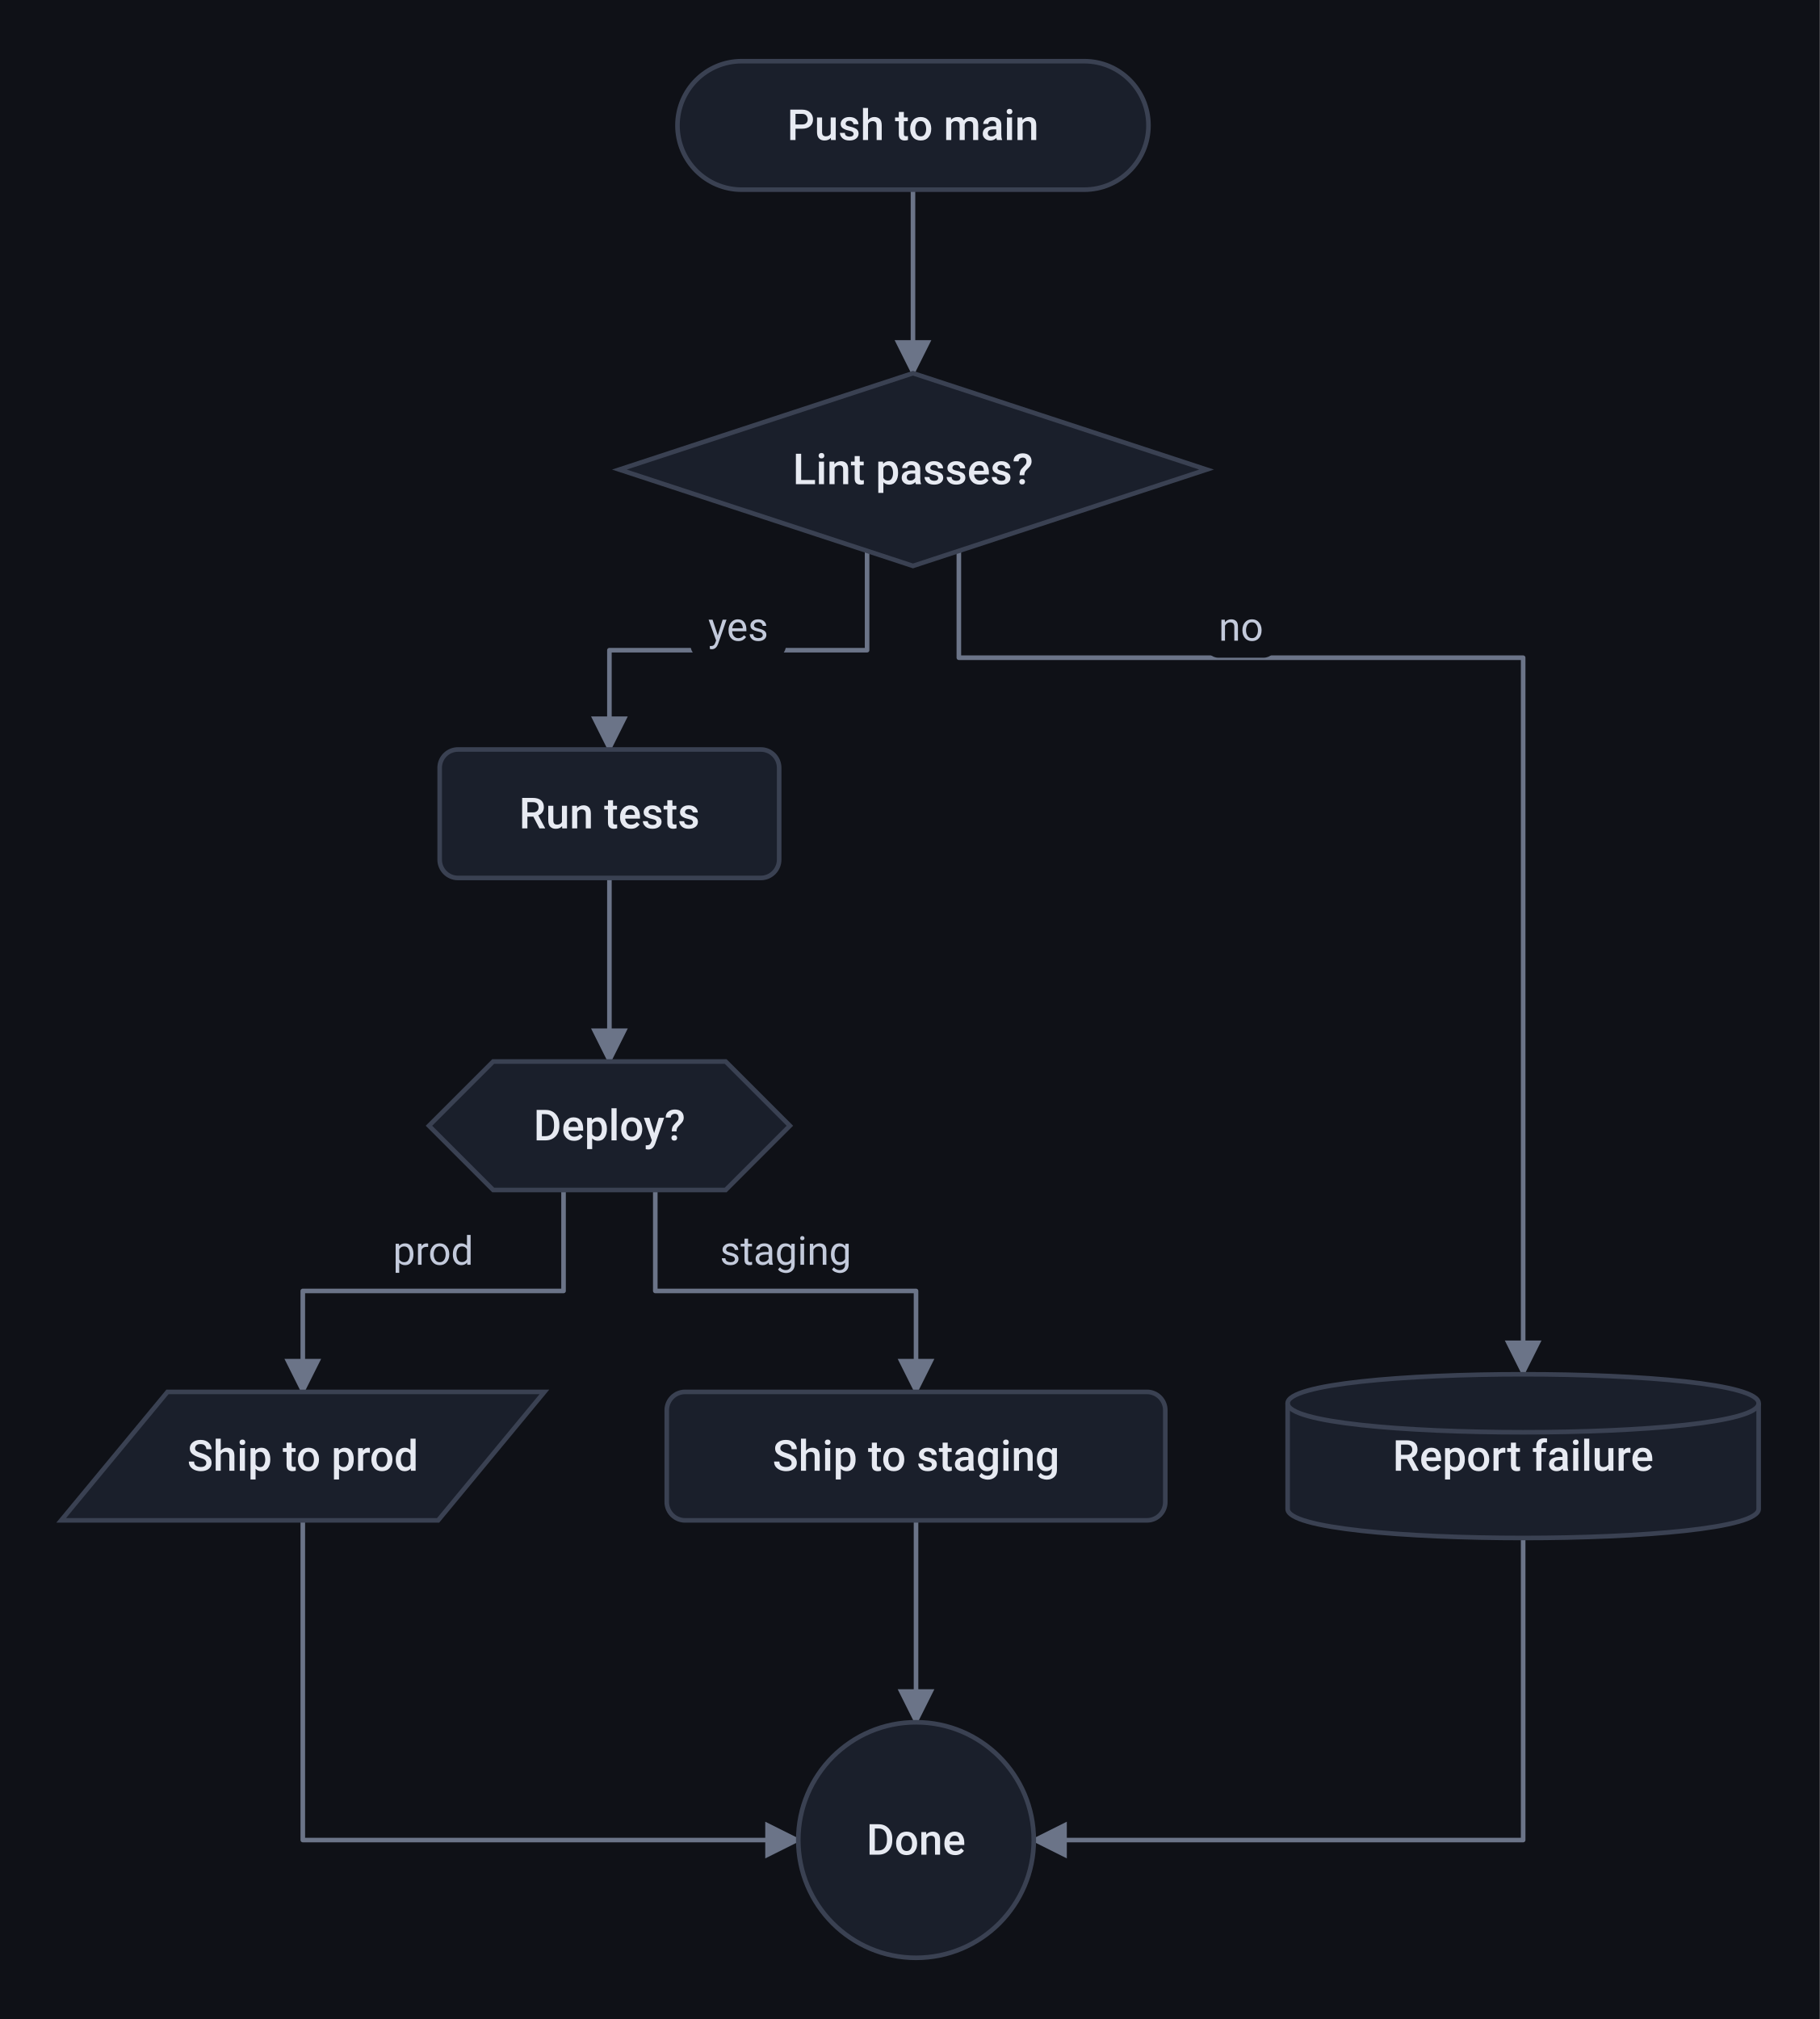
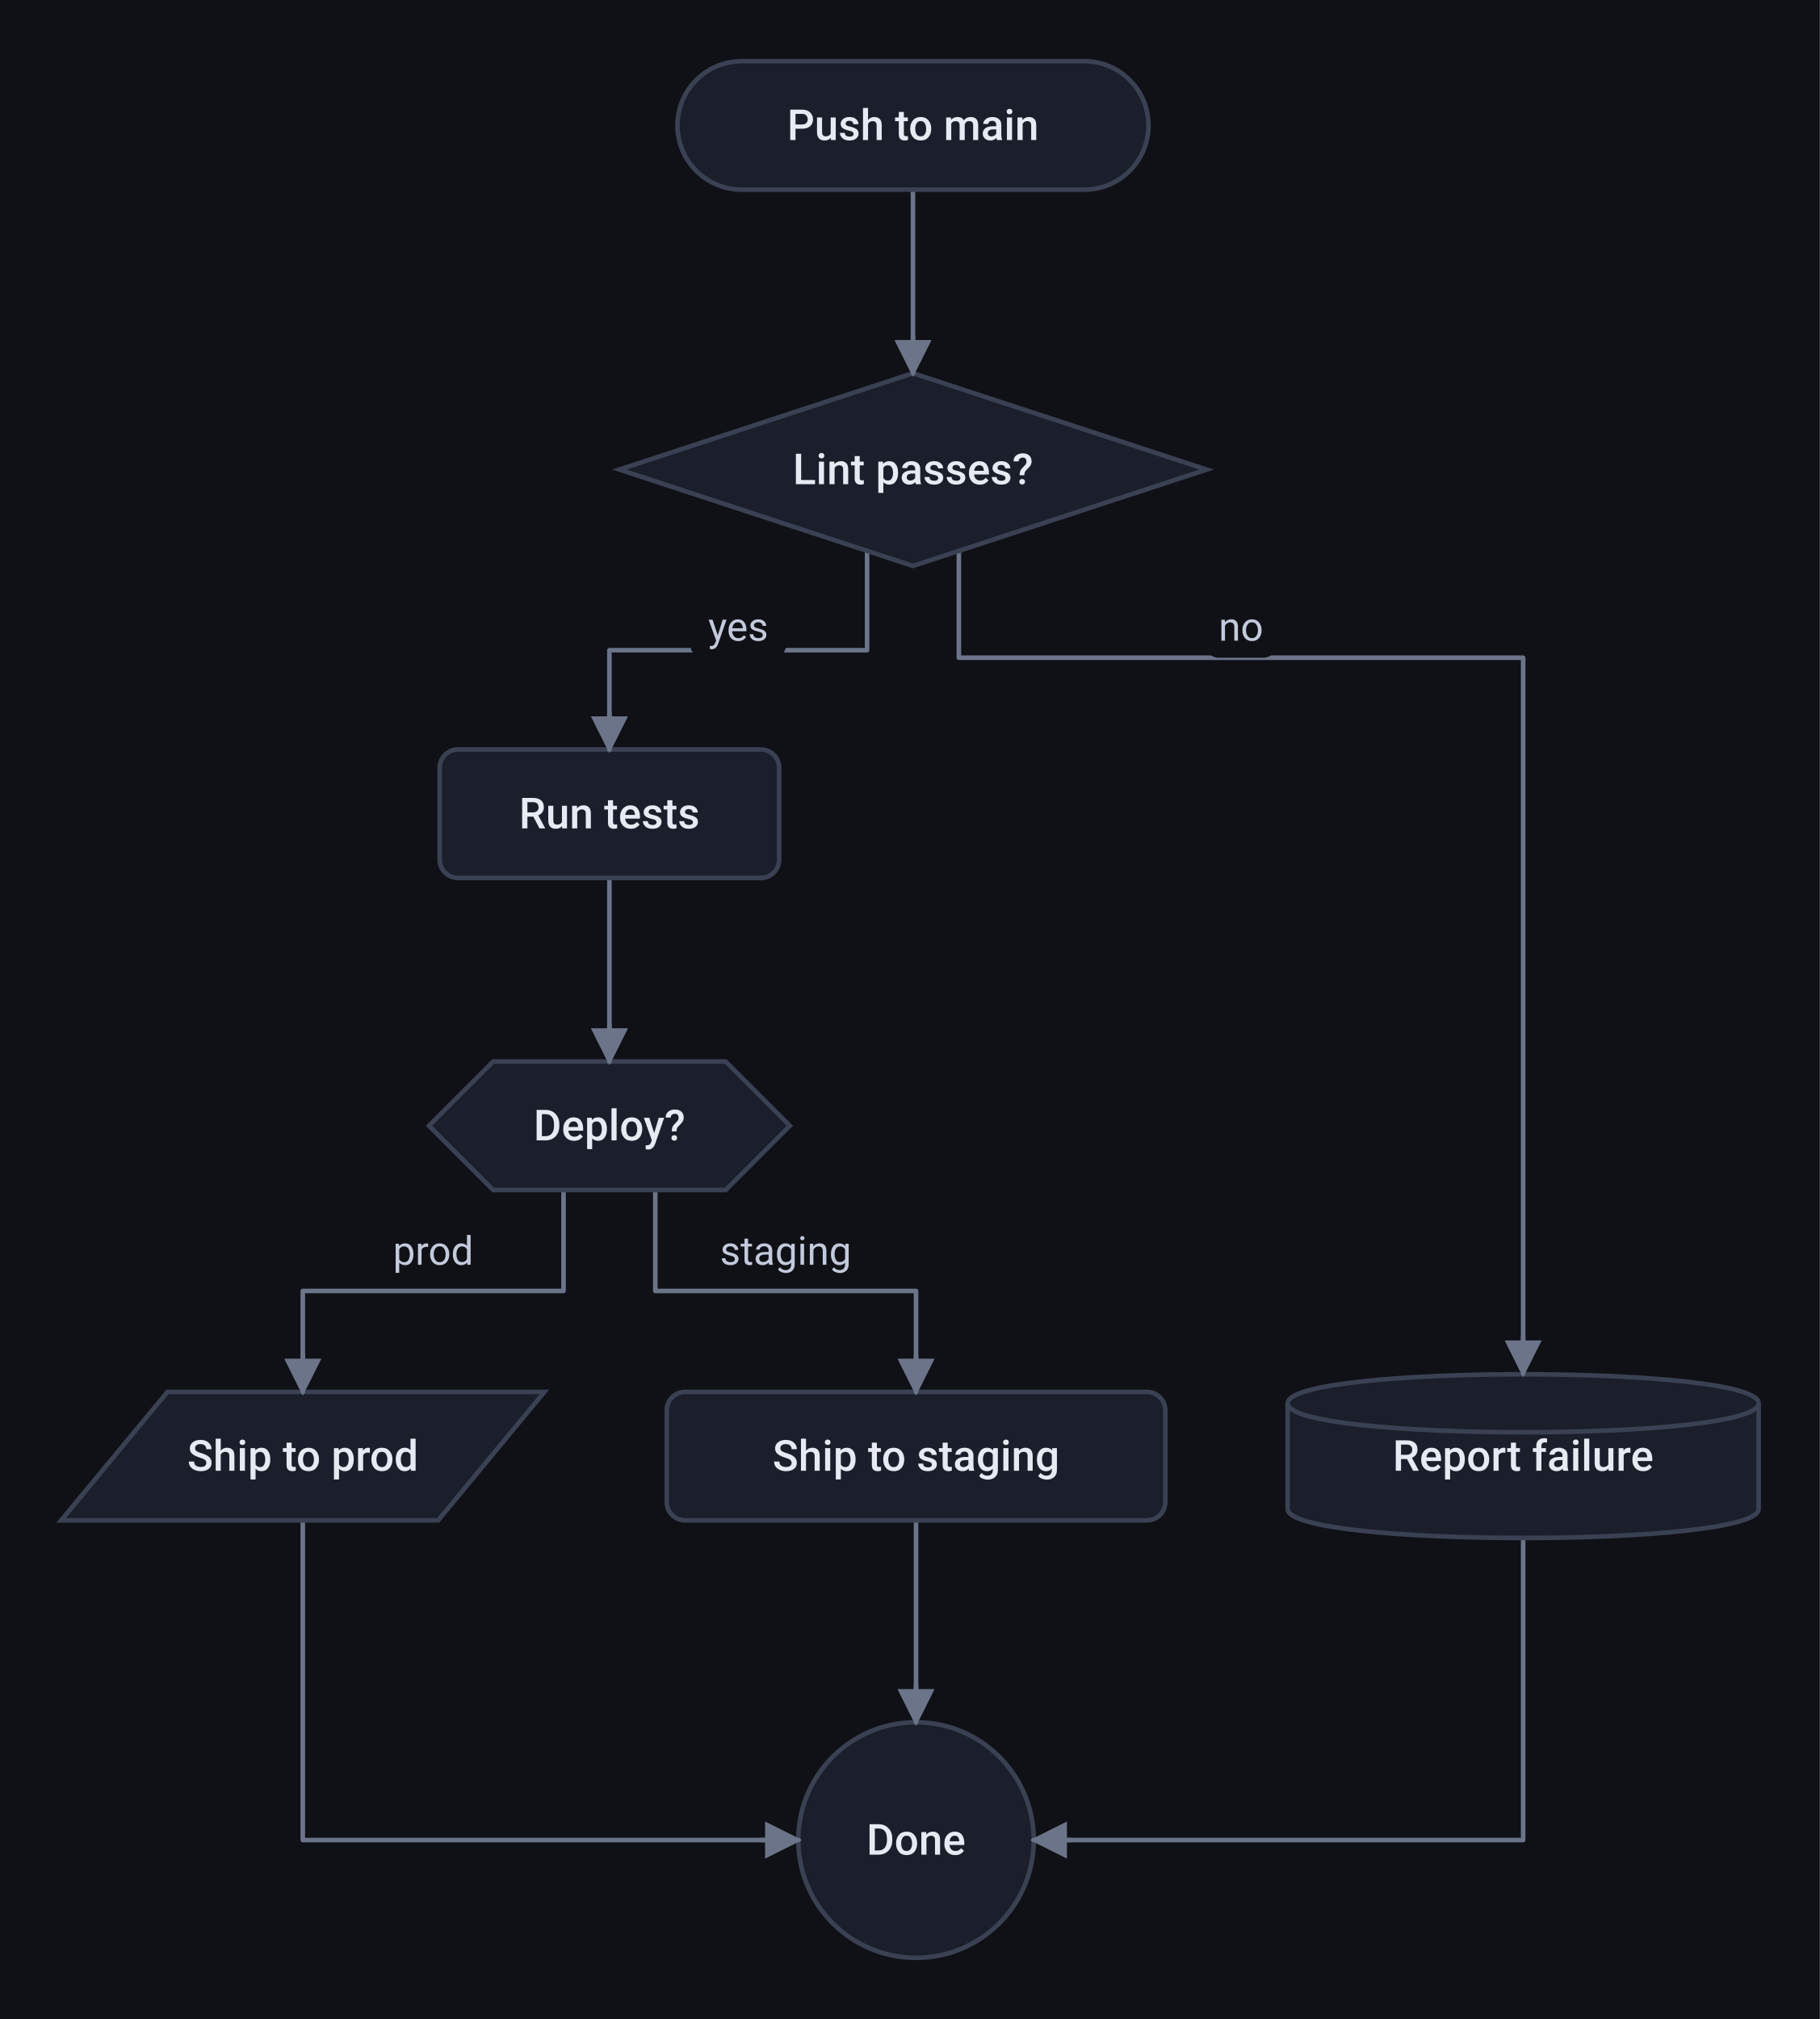
<svg xmlns="http://www.w3.org/2000/svg" width="595" height="660" viewBox="-12 -12 595 660" font-family="system-ui, -apple-system, &quot;Segoe UI&quot;, Roboto, Helvetica, Arial, sans-serif">
  <defs>
    <marker id="vnm-arrow" viewBox="0 0 10 10" refX="9" refY="5" markerWidth="8" markerHeight="8" orient="auto">
      <path d="M0 0 L10 5 L0 10 z" fill="#6b7488" />
    </marker>
    <marker id="vnm-arrow-start" viewBox="0 0 10 10" refX="1" refY="5" markerWidth="8" markerHeight="8" orient="auto">
      <path d="M10 0 L0 5 L10 10 z" fill="#6b7488" />
    </marker>
  </defs>
  <rect x="-12" y="-12" width="595" height="660" fill="#0f1117" />
  <path d="M 286.5 50 L 286.5 110" fill="none" stroke="#6b7488" stroke-width="1.5" stroke-linejoin="round" stroke-linecap="round" marker-end="url(#vnm-arrow)" />
  <path d="M 271.5 168.08 L 271.5 200.54 L 187.25 200.54 L 187.25 233" fill="none" stroke="#6b7488" stroke-width="1.5" stroke-linejoin="round" stroke-linecap="round" marker-end="url(#vnm-arrow)" />
  <path d="M 301.5 168.08 L 301.5 203 L 486 203 L 486 437" fill="none" stroke="#6b7488" stroke-width="1.5" stroke-linejoin="round" stroke-linecap="round" marker-end="url(#vnm-arrow)" />
  <path d="M 187.25 275 L 187.25 335" fill="none" stroke="#6b7488" stroke-width="1.5" stroke-linejoin="round" stroke-linecap="round" marker-end="url(#vnm-arrow)" />
  <path d="M 172.25 377 L 172.25 410 L 87 410 L 87 443" fill="none" stroke="#6b7488" stroke-width="1.5" stroke-linejoin="round" stroke-linecap="round" marker-end="url(#vnm-arrow)" />
  <path d="M 202.25 377 L 202.25 410 L 287.5 410 L 287.5 443" fill="none" stroke="#6b7488" stroke-width="1.5" stroke-linejoin="round" stroke-linecap="round" marker-end="url(#vnm-arrow)" />
  <path d="M 87 485 L 87 589.5 L 249 589.5" fill="none" stroke="#6b7488" stroke-width="1.5" stroke-linejoin="round" stroke-linecap="round" marker-end="url(#vnm-arrow)" />
  <path d="M 287.5 485 L 287.5 551" fill="none" stroke="#6b7488" stroke-width="1.5" stroke-linejoin="round" stroke-linecap="round" marker-end="url(#vnm-arrow)" />
  <path d="M 486 491 L 486 589.5 L 326 589.5" fill="none" stroke="#6b7488" stroke-width="1.5" stroke-linejoin="round" stroke-linecap="round" marker-end="url(#vnm-arrow)" />
  <rect x="213.78" y="183" width="31.2" height="20" rx="4" fill="#0f1117" />
  <text x="229.38" y="193" fill="#c3cadb" font-size="13" text-anchor="middle" dominant-baseline="central">yes</text>
  <rect x="382.35" y="183" width="22.8" height="20" rx="4" fill="#0f1117" />
  <text x="393.75" y="193" fill="#c3cadb" font-size="13" text-anchor="middle" dominant-baseline="central">no</text>
  <rect x="109.83" y="387" width="39.6" height="20" rx="4" fill="#0f1117" />
  <text x="129.63" y="397" fill="#c3cadb" font-size="13" text-anchor="middle" dominant-baseline="central">prod</text>
  <rect x="212.48" y="387" width="64.8" height="20" rx="4" fill="#0f1117" />
  <text x="244.88" y="397" fill="#c3cadb" font-size="13" text-anchor="middle" dominant-baseline="central">staging</text>
  <g>
    <rect x="209.5" y="8" width="154" height="42" rx="21" fill="#1a1f2b" stroke="#3a4152" stroke-width="1.5" />
    <text x="286.5" y="29" fill="#e7eaf2" font-size="14" font-weight="500" text-anchor="middle" dominant-baseline="central">Push to main</text>
  </g>
  <g>
    <polygon points="286.5,110 382.5,141.5 286.5,173 190.5,141.5" fill="#1a1f2b" stroke="#3a4152" stroke-width="1.5" />
    <text x="286.5" y="141.5" fill="#e7eaf2" font-size="14" font-weight="500" text-anchor="middle" dominant-baseline="central">Lint passes?</text>
  </g>
  <g>
    <rect x="131.75" y="233" width="111" height="42" rx="6" fill="#1a1f2b" stroke="#3a4152" stroke-width="1.5" />
    <text x="187.25" y="254" fill="#e7eaf2" font-size="14" font-weight="500" text-anchor="middle" dominant-baseline="central">Run tests</text>
  </g>
  <g>
    <path d="M 409 446.72 C 409 434.08 563 434.08 563 446.72 L 563 481.28 C 563 493.92 409 493.92 409 481.28 Z" fill="#1a1f2b" stroke="#3a4152" stroke-width="1.5" />
    <path d="M 409 446.72 C 409 459.36 563 459.36 563 446.72" fill="none" stroke="#3a4152" stroke-width="1.5" />
    <text x="486" y="464" fill="#e7eaf2" font-size="14" font-weight="500" text-anchor="middle" dominant-baseline="central">Report failure</text>
  </g>
  <g>
    <polygon points="149.25,335 225.25,335 246.25,356 225.25,377 149.25,377 128.25,356" fill="#1a1f2b" stroke="#3a4152" stroke-width="1.5" />
    <text x="187.25" y="356" fill="#e7eaf2" font-size="14" font-weight="500" text-anchor="middle" dominant-baseline="central">Deploy?</text>
  </g>
  <g>
    <polygon points="42.76,443 166,443 131.24,485 8,485" fill="#1a1f2b" stroke="#3a4152" stroke-width="1.5" />
    <text x="87" y="464" fill="#e7eaf2" font-size="14" font-weight="500" text-anchor="middle" dominant-baseline="central">Ship to prod</text>
  </g>
  <g>
    <rect x="206" y="443" width="163" height="42" rx="6" fill="#1a1f2b" stroke="#3a4152" stroke-width="1.5" />
    <text x="287.5" y="464" fill="#e7eaf2" font-size="14" font-weight="500" text-anchor="middle" dominant-baseline="central">Ship to staging</text>
  </g>
  <g>
    <ellipse cx="287.5" cy="589.5" rx="38.5" ry="38.5" fill="#1a1f2b" stroke="#3a4152" stroke-width="1.5" />
    <text x="287.5" y="589.5" fill="#e7eaf2" font-size="14" font-weight="500" text-anchor="middle" dominant-baseline="central">Done</text>
  </g>
+   <path class="vnm-arrow-cap" d="M 286.5 98 L 286.5 110" fill="none" stroke="#6b7488" stroke-width="1.5" stroke-linecap="round" marker-end="url(#vnm-arrow)" />
+   <path class="vnm-arrow-cap" d="M 187.25 221 L 187.25 233" fill="none" stroke="#6b7488" stroke-width="1.5" stroke-linecap="round" marker-end="url(#vnm-arrow)" />
+   <path class="vnm-arrow-cap" d="M 486 425 L 486 437" fill="none" stroke="#6b7488" stroke-width="1.5" stroke-linecap="round" marker-end="url(#vnm-arrow)" />
+   <path class="vnm-arrow-cap" d="M 187.25 323 L 187.25 335" fill="none" stroke="#6b7488" stroke-width="1.5" stroke-linecap="round" marker-end="url(#vnm-arrow)" />
+   <path class="vnm-arrow-cap" d="M 87 431 L 87 443" fill="none" stroke="#6b7488" stroke-width="1.5" stroke-linecap="round" marker-end="url(#vnm-arrow)" />
+   <path class="vnm-arrow-cap" d="M 287.5 431 L 287.5 443" fill="none" stroke="#6b7488" stroke-width="1.5" stroke-linecap="round" marker-end="url(#vnm-arrow)" />
+   <path class="vnm-arrow-cap" d="M 237 589.5 L 249 589.5" fill="none" stroke="#6b7488" stroke-width="1.5" stroke-linecap="round" marker-end="url(#vnm-arrow)" />
+   <path class="vnm-arrow-cap" d="M 287.5 539 L 287.5 551" fill="none" stroke="#6b7488" stroke-width="1.5" stroke-linecap="round" marker-end="url(#vnm-arrow)" />
+   <path class="vnm-arrow-cap" d="M 338 589.5 L 326 589.5" fill="none" stroke="#6b7488" stroke-width="1.5" stroke-linecap="round" marker-end="url(#vnm-arrow)" />
</svg>
